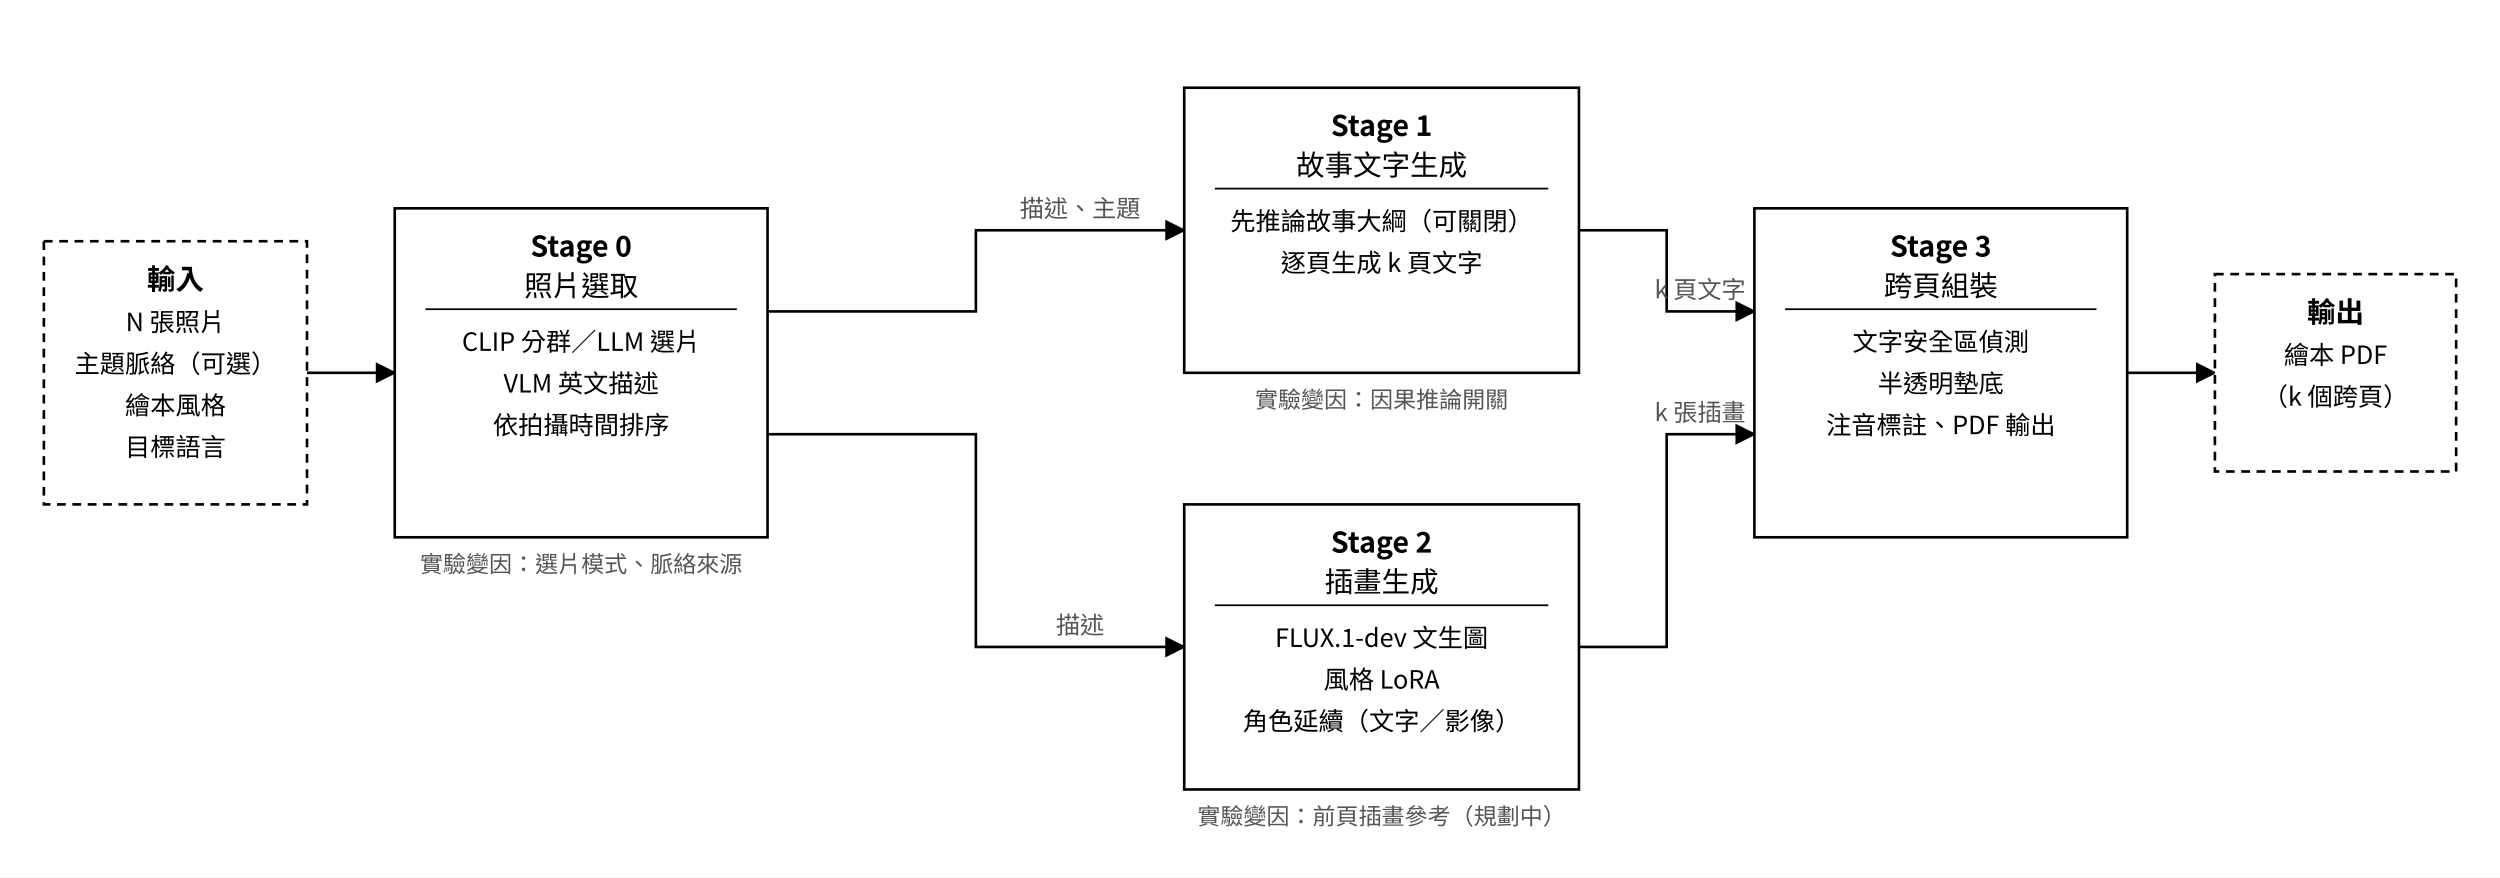
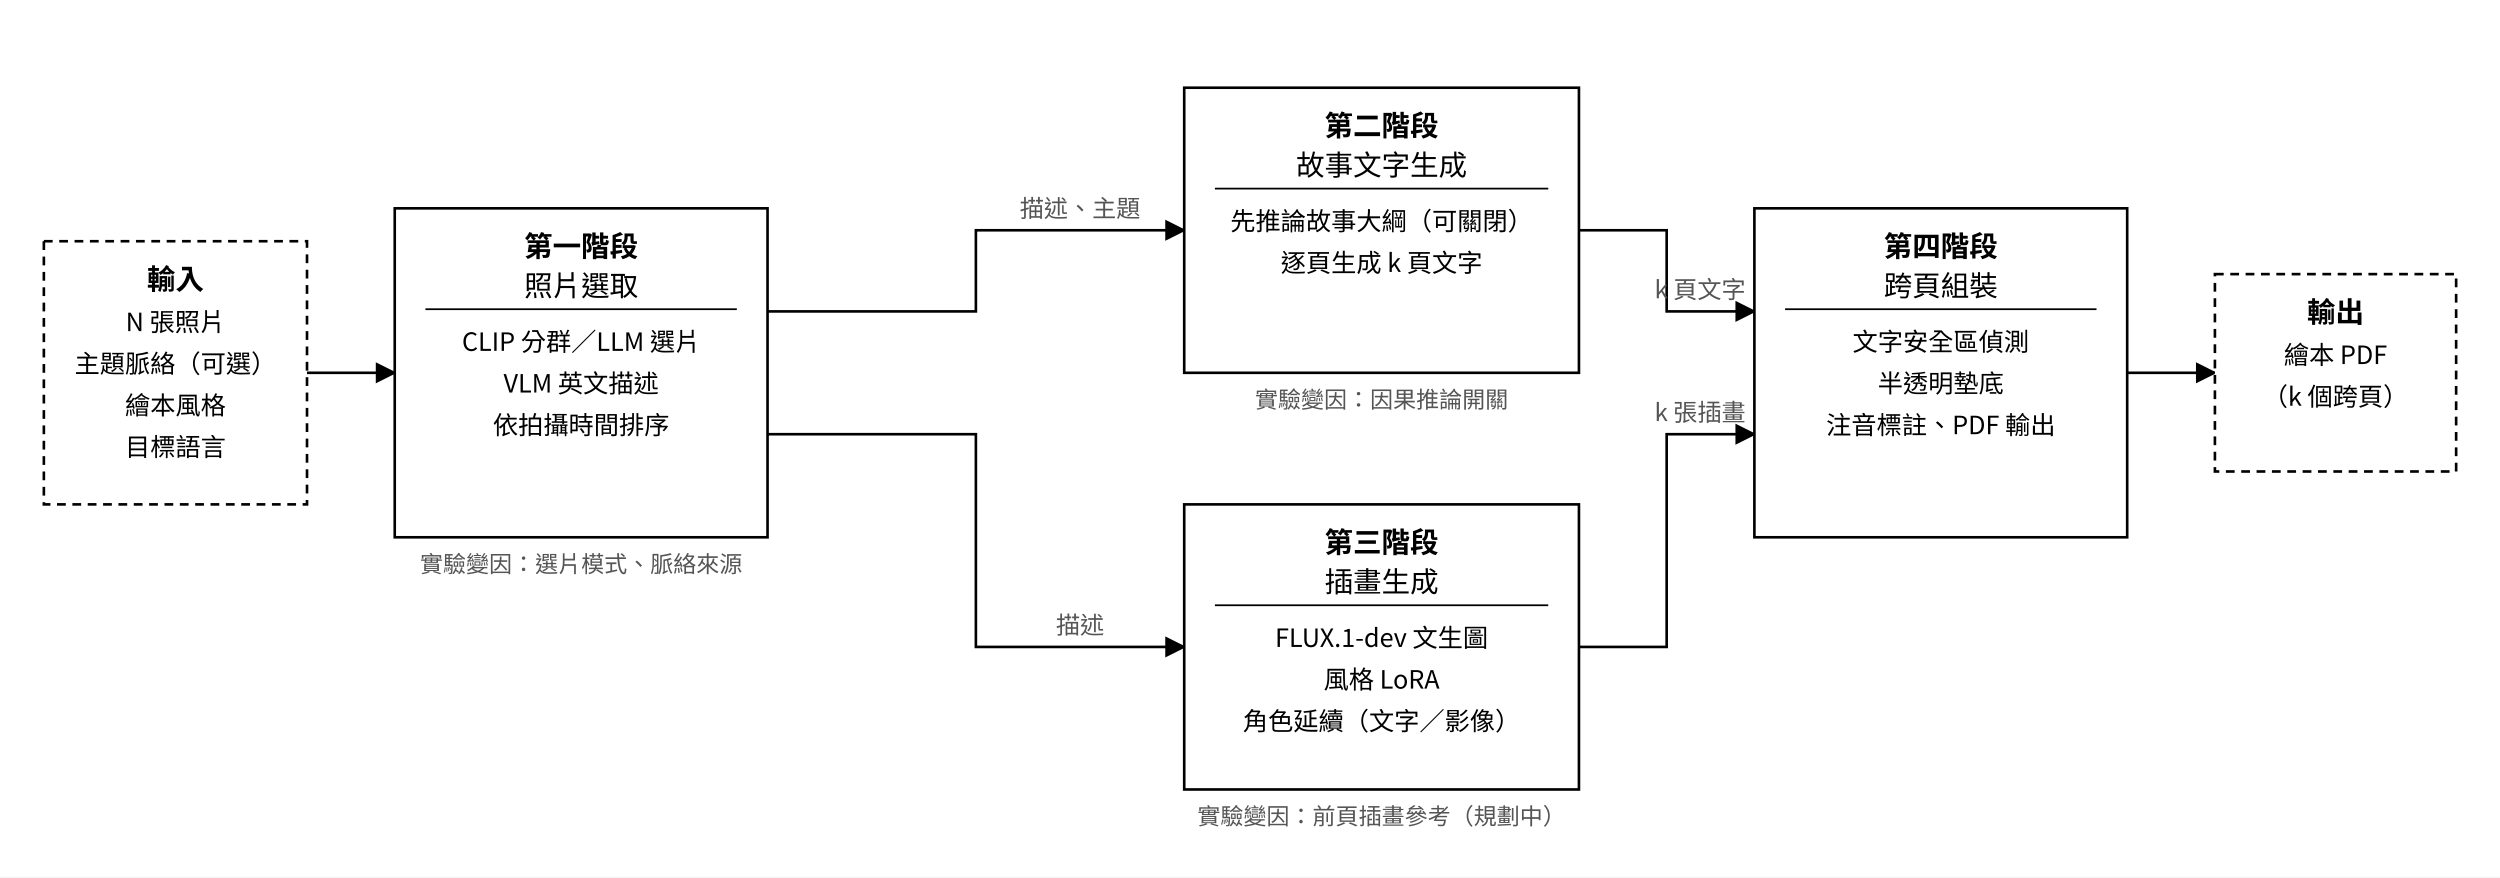
<svg xmlns="http://www.w3.org/2000/svg" width="1140" height="400" viewBox="0 0 1140 400" font-family="'Noto Sans CJK TC', 'Noto Sans CJK SC', 'PingFang TC', 'Microsoft JhengHei', sans-serif">
  <defs>
    <marker id="arrow" viewBox="0 0 10 10" refX="9" refY="5" markerWidth="8" markerHeight="8" orient="auto-start-reverse">
      <path d="M 0 0 L 10 5 L 0 10 z" fill="#000000" />
    </marker>
  </defs>
  <rect width="1140" height="400" fill="white" />
  <polyline points="140.0,170.0 180.0,170.0" fill="none" stroke="#000000" stroke-width="1.2" marker-end="url(#arrow)" />
  <polyline points="350.0,142.0 445.0,142.0 445.0,105.0 540.0,105.0" fill="none" stroke="#000000" stroke-width="1.2" marker-end="url(#arrow)" />
  <text x="492.5" y="99.0" font-size="11" fill="#555555" text-anchor="middle">描述、主題</text>
  <polyline points="350.0,198.0 445.0,198.0 445.0,295.0 540.0,295.0" fill="none" stroke="#000000" stroke-width="1.2" marker-end="url(#arrow)" />
  <text x="492.5" y="289.0" font-size="11" fill="#555555" text-anchor="middle">描述</text>
  <polyline points="720.0,105.0 760.0,105.0 760.0,142.0 800.0,142.0" fill="none" stroke="#000000" stroke-width="1.2" marker-end="url(#arrow)" />
  <text x="796.0" y="136.0" font-size="11" fill="#555555" text-anchor="end">k 頁文字</text>
  <polyline points="720.0,295.0 760.0,295.0 760.0,198.0 800.0,198.0" fill="none" stroke="#000000" stroke-width="1.2" marker-end="url(#arrow)" />
  <text x="796.0" y="192.0" font-size="11" fill="#555555" text-anchor="end">k 張插畫</text>
  <polyline points="970.0,170.0 1010.0,170.0" fill="none" stroke="#000000" stroke-width="1.2" marker-end="url(#arrow)" />
  <rect x="20" y="110" width="120" height="120" fill="white" stroke="#000000" stroke-width="1.2" stroke-dasharray="4 3" />
  <text x="80.0" y="132" font-size="13" font-weight="bold" text-anchor="middle" fill="#000000">輸入</text>
  <text x="80.0" y="151" font-size="11.5" text-anchor="middle" fill="#000000">N 張照片</text>
  <text x="80.0" y="170" font-size="11.5" text-anchor="middle" fill="#000000">主題脈絡（可選）</text>
  <text x="80.0" y="189" font-size="11.5" text-anchor="middle" fill="#000000">繪本風格</text>
  <text x="80.0" y="208" font-size="11.5" text-anchor="middle" fill="#000000">目標語言</text>
  <rect x="180" y="95" width="170" height="150" fill="white" stroke="#000000" stroke-width="1.2" />
-   <text x="265.0" y="117" font-size="13" font-weight="bold" text-anchor="middle" fill="#000000">Stage 0</text>
+   <text x="265.0" y="117" font-size="13" font-weight="bold" text-anchor="middle" fill="#000000">第一階段</text>
  <text x="265.0" y="135" font-size="13" text-anchor="middle" fill="#000000">照片選取</text>
  <line x1="194" y1="141" x2="336" y2="141" stroke="#000000" stroke-width="0.8" />
  <text x="265.0" y="160" font-size="11.5" text-anchor="middle" fill="#000000">CLIP 分群／LLM 選片</text>
  <text x="265.0" y="179" font-size="11.5" text-anchor="middle" fill="#000000">VLM 英文描述</text>
  <text x="265.0" y="198" font-size="11.5" text-anchor="middle" fill="#000000">依拍攝時間排序</text>
  <text x="265.0" y="261" font-size="10.5" text-anchor="middle" fill="#555555">實驗變因：選片模式、脈絡來源</text>
  <rect x="540" y="40" width="180" height="130" fill="white" stroke="#000000" stroke-width="1.2" />
-   <text x="630.0" y="62" font-size="13" font-weight="bold" text-anchor="middle" fill="#000000">Stage 1</text>
+   <text x="630.0" y="62" font-size="13" font-weight="bold" text-anchor="middle" fill="#000000">第二階段</text>
  <text x="630.0" y="80" font-size="13" text-anchor="middle" fill="#000000">故事文字生成</text>
  <line x1="554" y1="86" x2="706" y2="86" stroke="#000000" stroke-width="0.8" />
  <text x="630.0" y="105" font-size="11.5" text-anchor="middle" fill="#000000">先推論故事大綱（可關閉）</text>
  <text x="630.0" y="124" font-size="11.5" text-anchor="middle" fill="#000000">逐頁生成 k 頁文字</text>
  <text x="630.0" y="186" font-size="10.5" text-anchor="middle" fill="#555555">實驗變因：因果推論開關</text>
  <rect x="540" y="230" width="180" height="130" fill="white" stroke="#000000" stroke-width="1.2" />
-   <text x="630.0" y="252" font-size="13" font-weight="bold" text-anchor="middle" fill="#000000">Stage 2</text>
+   <text x="630.0" y="252" font-size="13" font-weight="bold" text-anchor="middle" fill="#000000">第三階段</text>
  <text x="630.0" y="270" font-size="13" text-anchor="middle" fill="#000000">插畫生成</text>
  <line x1="554" y1="276" x2="706" y2="276" stroke="#000000" stroke-width="0.8" />
  <text x="630.0" y="295" font-size="11.5" text-anchor="middle" fill="#000000">FLUX.1-dev 文生圖</text>
  <text x="630.0" y="314" font-size="11.5" text-anchor="middle" fill="#000000">風格 LoRA</text>
  <text x="630.0" y="333" font-size="11.5" text-anchor="middle" fill="#000000">角色延續（文字／影像）</text>
  <text x="630.0" y="376" font-size="10.5" text-anchor="middle" fill="#555555">實驗變因：前頁插畫參考（規劃中）</text>
  <rect x="800" y="95" width="170" height="150" fill="white" stroke="#000000" stroke-width="1.2" />
-   <text x="885.0" y="117" font-size="13" font-weight="bold" text-anchor="middle" fill="#000000">Stage 3</text>
+   <text x="885.0" y="117" font-size="13" font-weight="bold" text-anchor="middle" fill="#000000">第四階段</text>
  <text x="885.0" y="135" font-size="13" text-anchor="middle" fill="#000000">跨頁組裝</text>
  <line x1="814" y1="141" x2="956" y2="141" stroke="#000000" stroke-width="0.8" />
  <text x="885.0" y="160" font-size="11.5" text-anchor="middle" fill="#000000">文字安全區偵測</text>
  <text x="885.0" y="179" font-size="11.5" text-anchor="middle" fill="#000000">半透明墊底</text>
  <text x="885.0" y="198" font-size="11.5" text-anchor="middle" fill="#000000">注音標註、PDF 輸出</text>
  <rect x="1010" y="125" width="110" height="90" fill="white" stroke="#000000" stroke-width="1.2" stroke-dasharray="4 3" />
  <text x="1065.0" y="147" font-size="13" font-weight="bold" text-anchor="middle" fill="#000000">輸出</text>
  <text x="1065.0" y="166" font-size="11.5" text-anchor="middle" fill="#000000">繪本 PDF</text>
  <text x="1065.0" y="185" font-size="11.5" text-anchor="middle" fill="#000000">（k 個跨頁）</text>
</svg>
